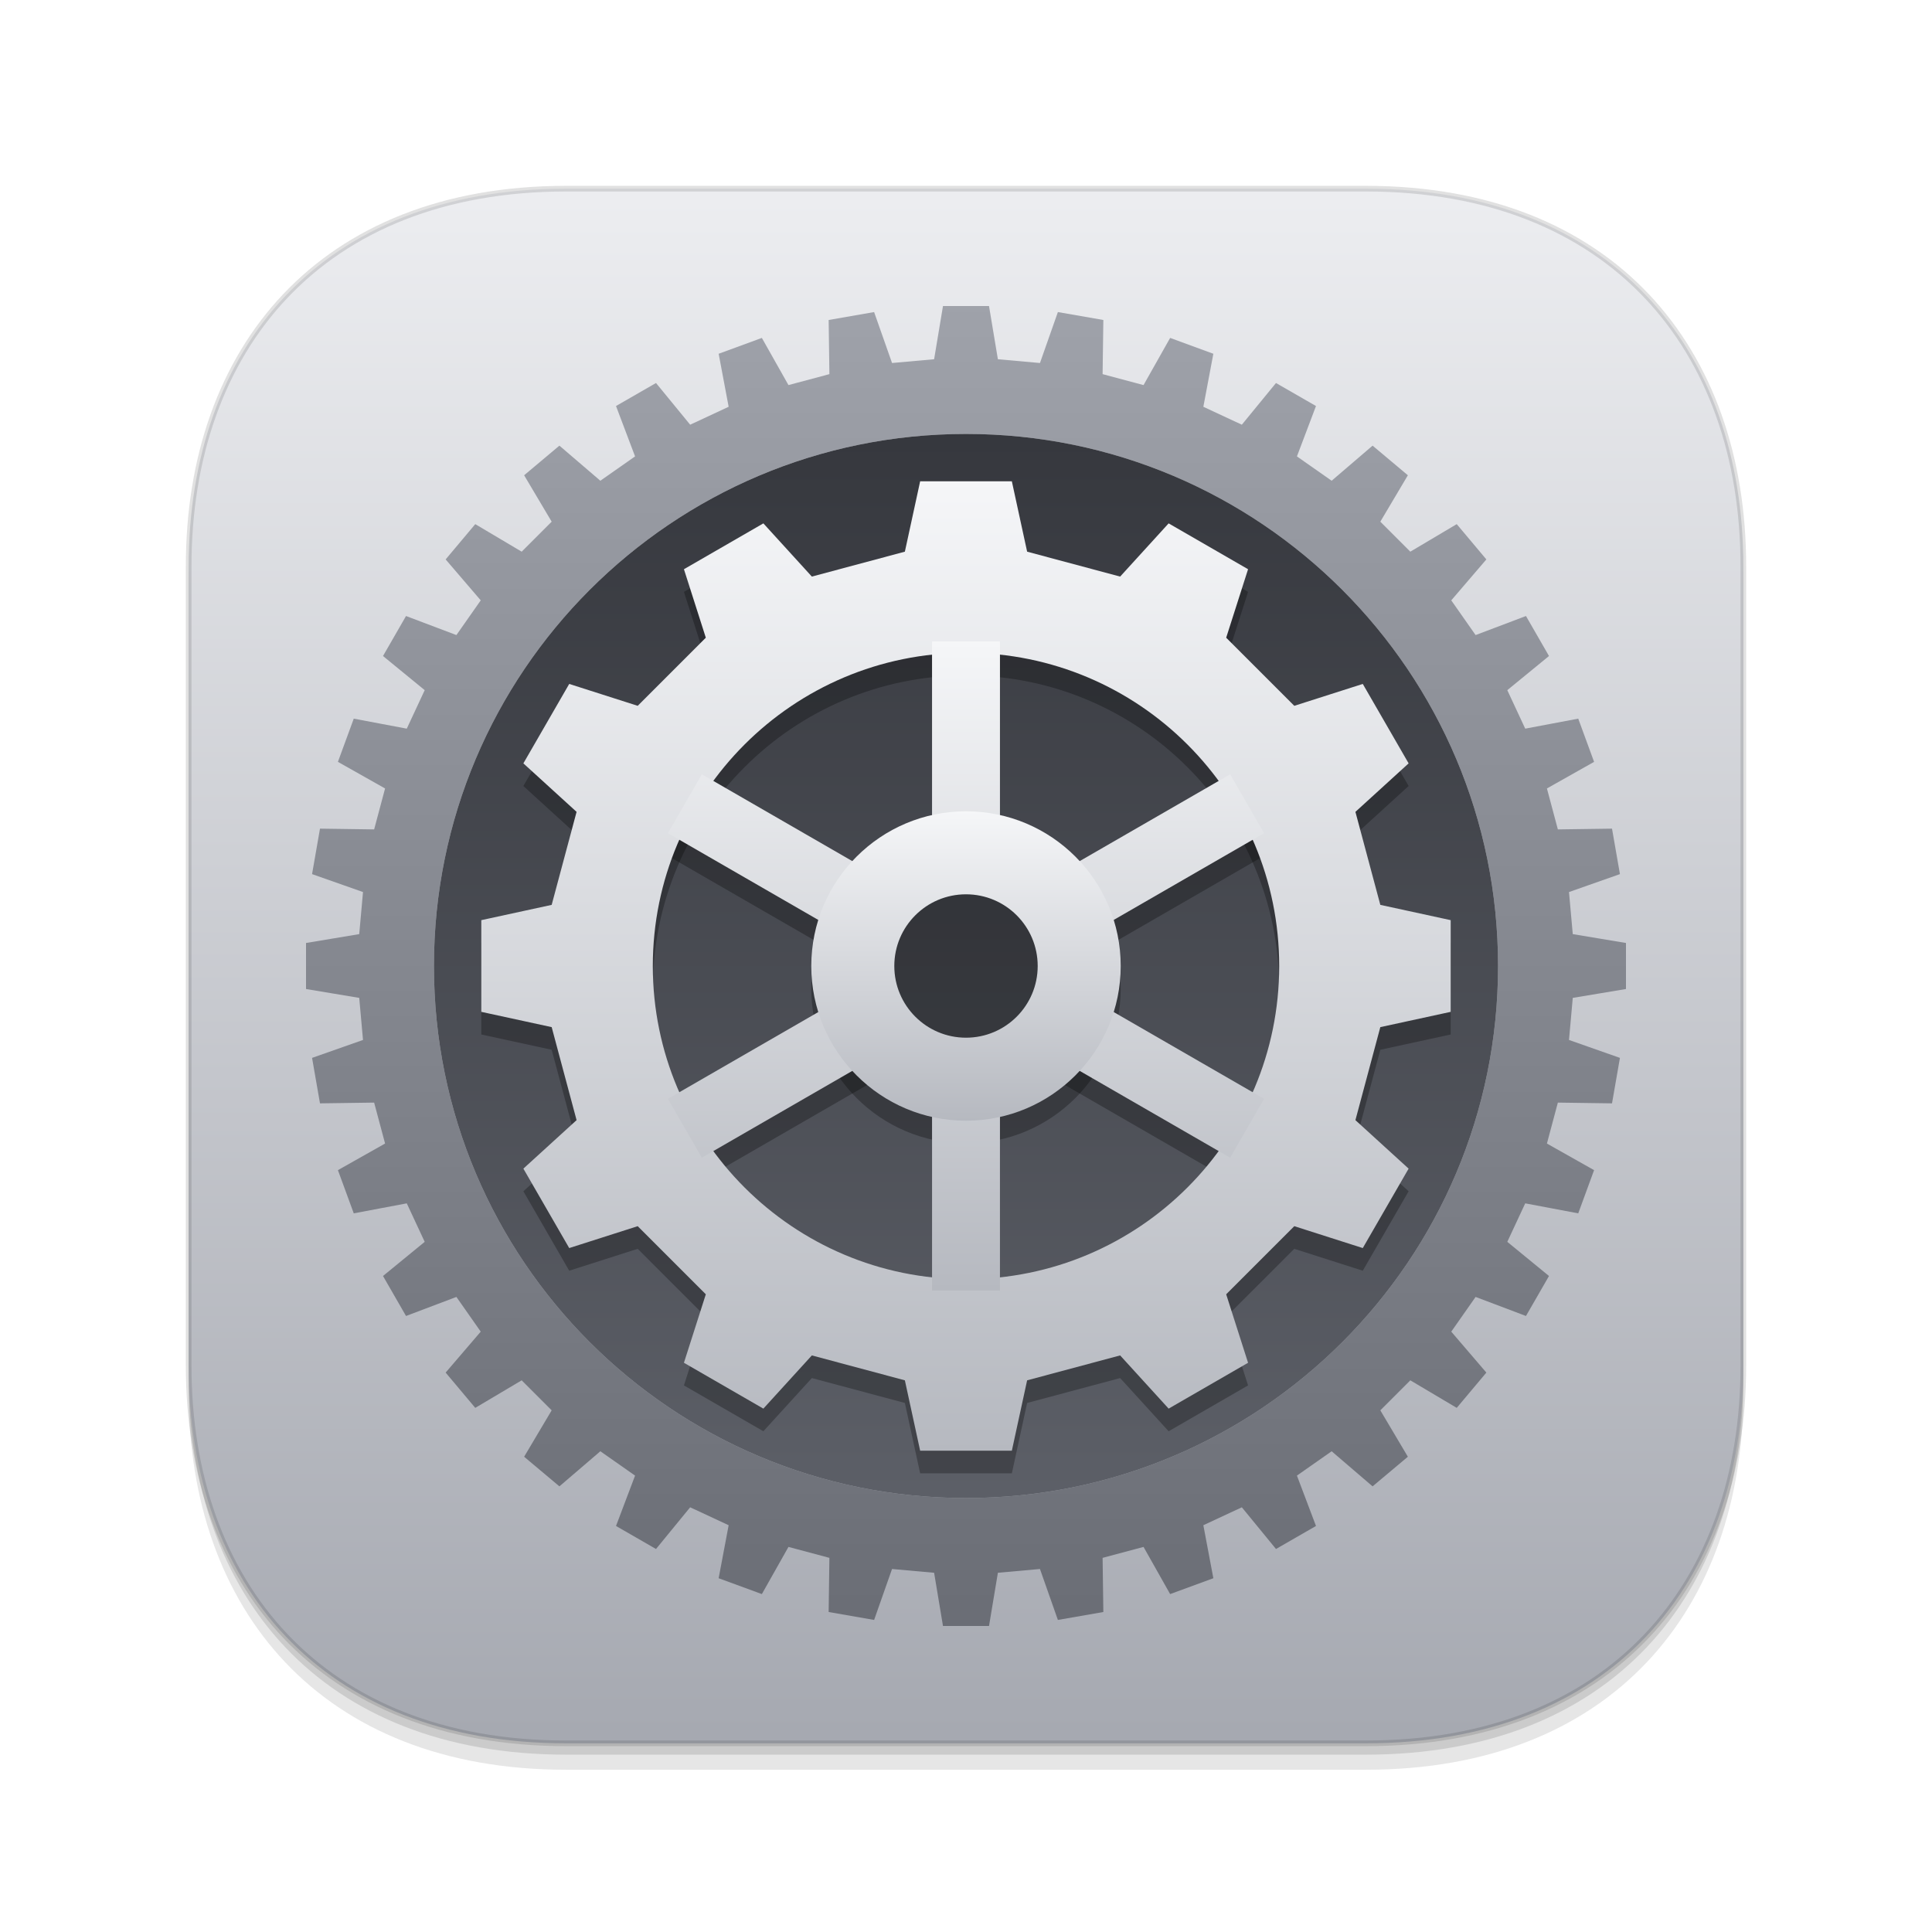
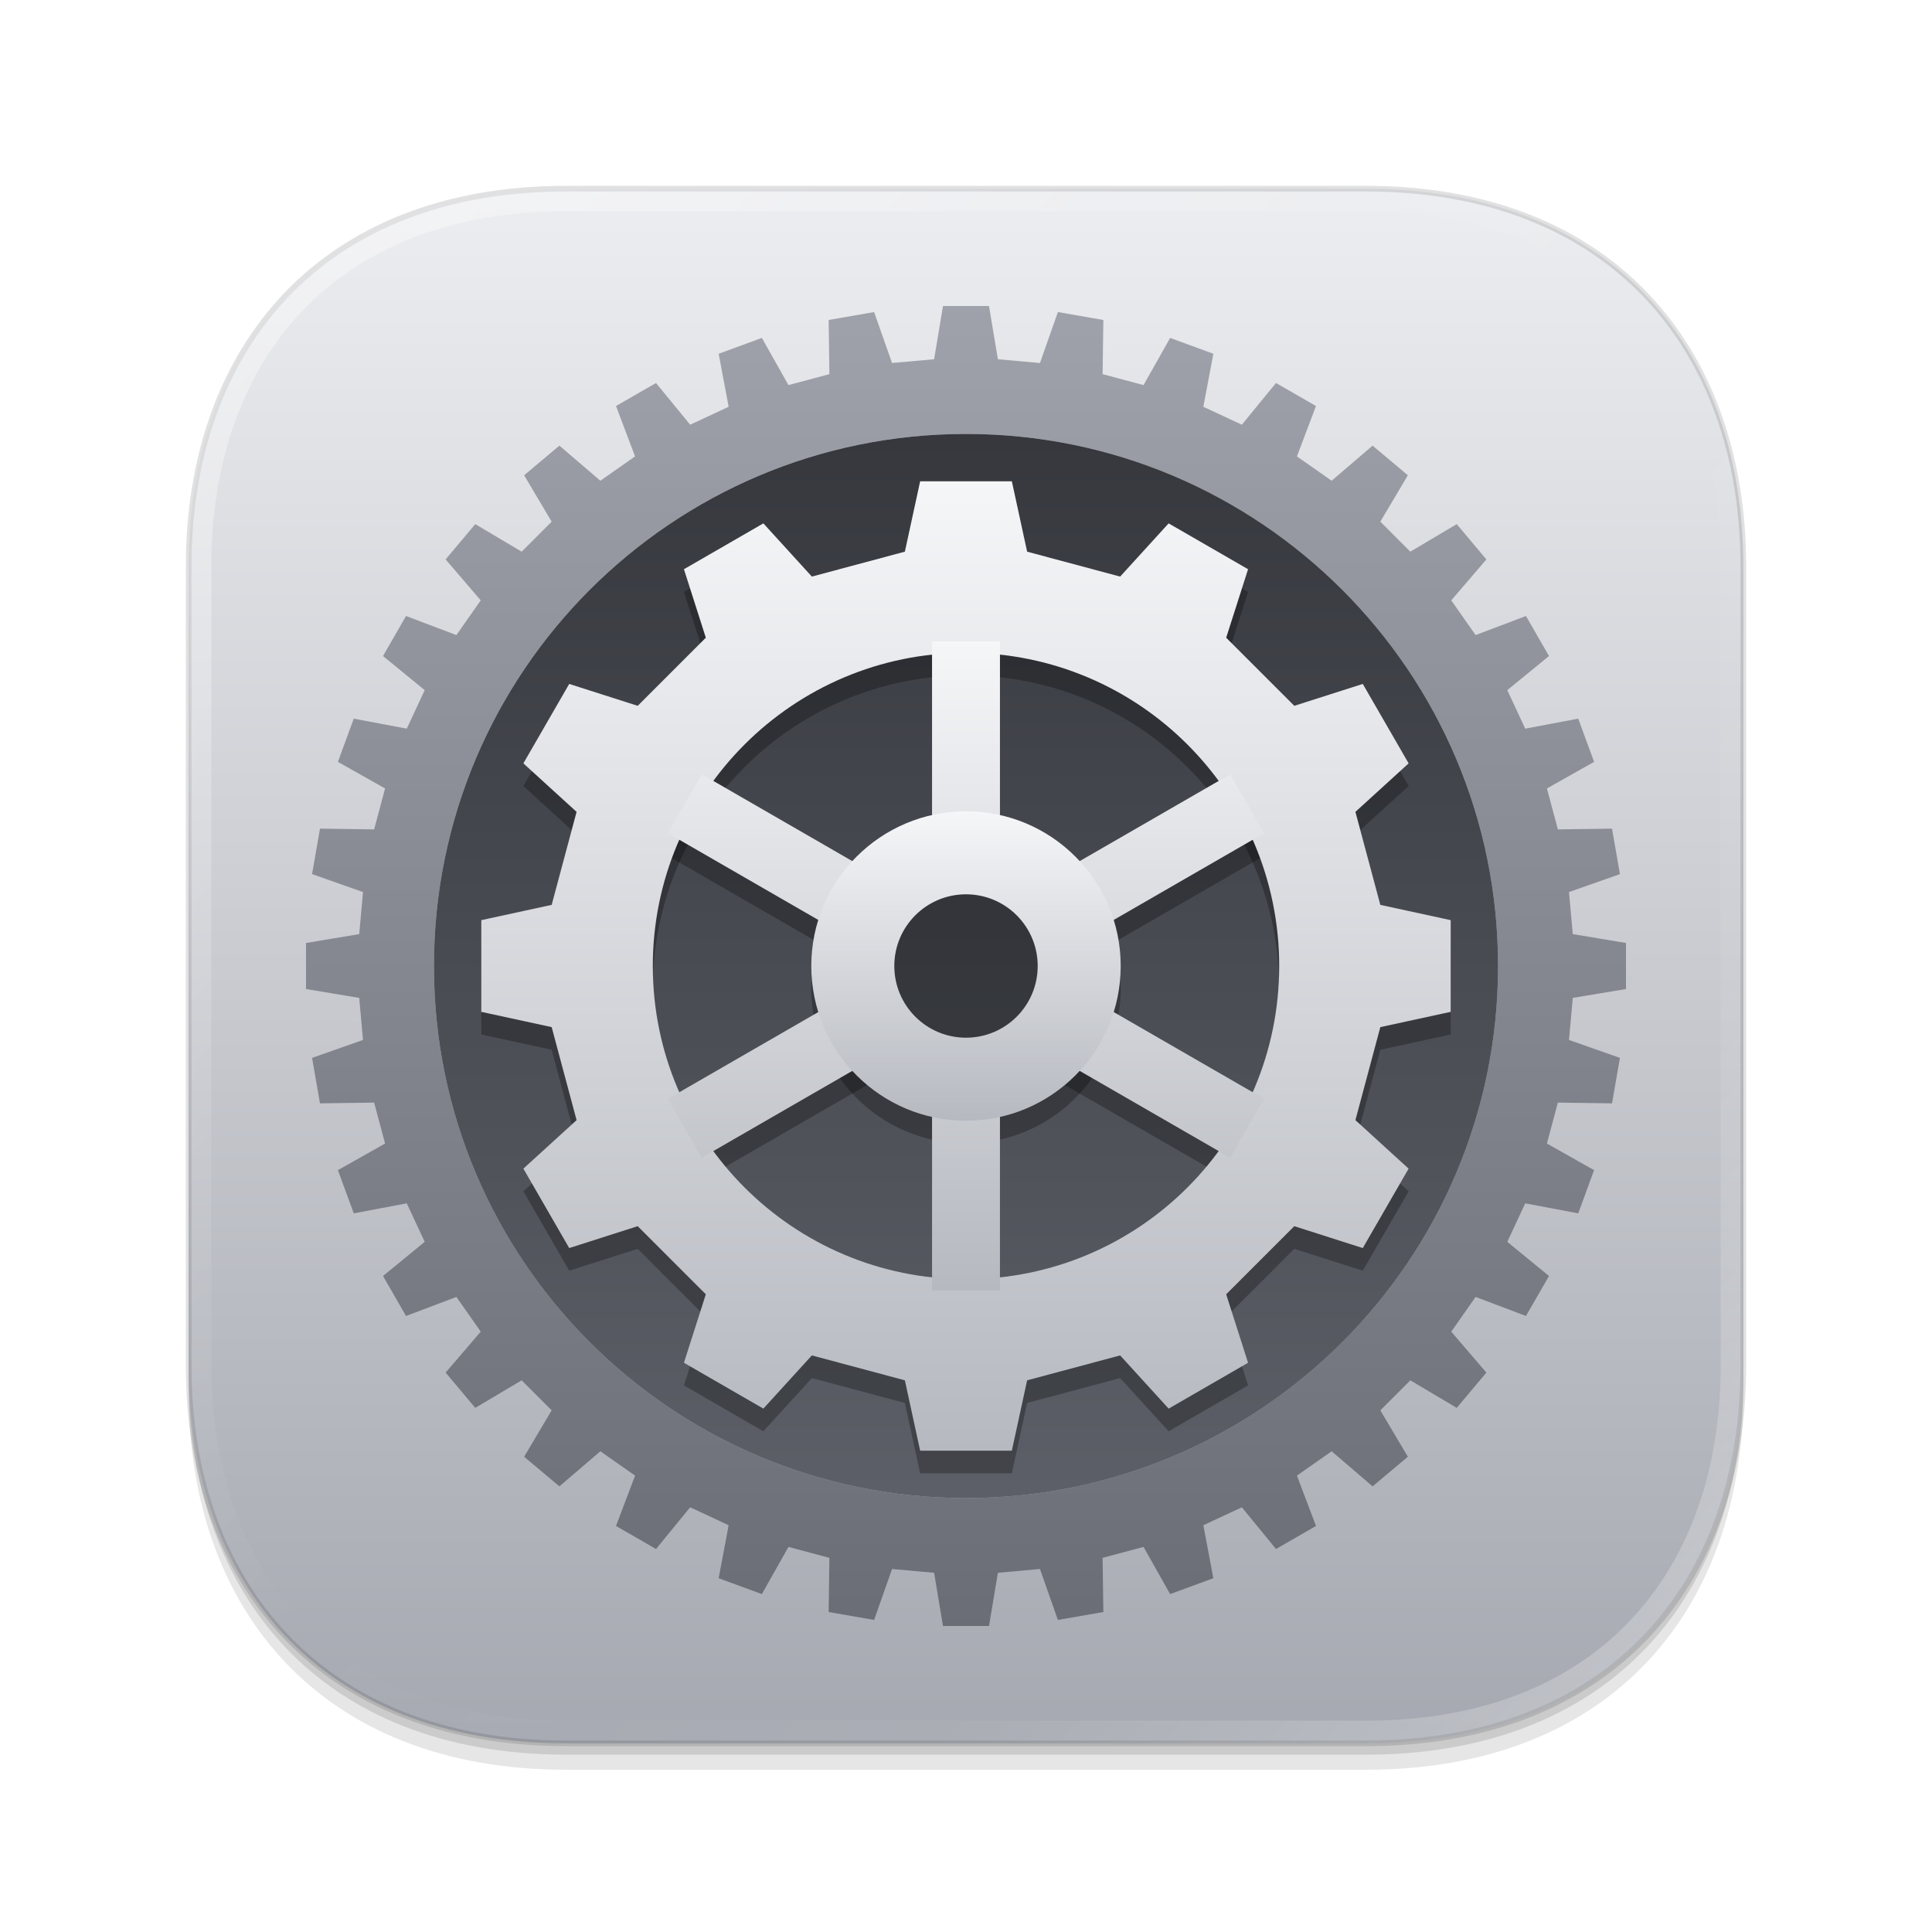
<svg xmlns="http://www.w3.org/2000/svg" width="1024" height="1024" viewBox="0 0 1024 1024">
  <defs>
    <linearGradient id="body" x1="0" y1="0" x2="0" y2="1">
      <stop offset="0" stop-color="#ecedf0" />
      <stop offset="1" stop-color="#a6a9b1" />
    </linearGradient>
    <linearGradient id="well" x1="0" y1="0" x2="0" y2="1">
      <stop offset="0" stop-color="#36383e" />
      <stop offset="1" stop-color="#5c5f67" />
    </linearGradient>
    <linearGradient id="ring" x1="0" y1="0" x2="0" y2="1">
      <stop offset="0" stop-color="#9fa2aa" />
      <stop offset="1" stop-color="#6a6d75" />
    </linearGradient>
    <linearGradient id="gear" x1="0" y1="0" x2="0" y2="1">
      <stop offset="0" stop-color="#f5f6f8" />
      <stop offset="1" stop-color="#b6b9c0" />
    </linearGradient>
+     <linearGradient id="rim" x1="0" y1="0" x2="1" y2="1">
+       <stop offset="0" stop-color="#ffffff" stop-opacity="0.45" />
+       <stop offset="0.3" stop-color="#ffffff" stop-opacity="0.113" />
+       <stop offset="0.5" stop-color="#ffffff" stop-opacity="0" />
+       <stop offset="0.75" stop-color="#ffffff" stop-opacity="0.054" />
+       <stop offset="1" stop-color="#ffffff" stop-opacity="0.315" />
+     </linearGradient>
+     <clipPath id="clip">
+       <path d="M100 724 L100 300 C100 185 170 100 300 100 L724 100 C854 100 924 185 924 300 L924 724 C924 839 854 924 724 924 L300 924 C170 924 100 839 100 724 Z" />
+     </clipPath>
  </defs>
  <path d="M100 724 L100 300 C100 185 170 100 300 100 L724 100 C854 100 924 185 924 300 L924 724 C924 839 854 924 724 924 L300 924 C170 924 100 839 100 724 Z" fill="#000" fill-opacity="0.1" transform="translate(0 14)" />
  <path d="M100 724 L100 300 C100 185 170 100 300 100 L724 100 C854 100 924 185 924 300 L924 724 C924 839 854 924 724 924 L300 924 C170 924 100 839 100 724 Z" fill="#000" fill-opacity="0.12" transform="translate(0 6)" />
  <path d="M100 724 L100 300 C100 185 170 100 300 100 L724 100 C854 100 924 185 924 300 L924 724 C924 839 854 924 724 924 L300 924 C170 924 100 839 100 724 Z" fill="url(#body)" />
  <path d="M100 724 L100 300 C100 185 170 100 300 100 L724 100 C854 100 924 185 924 300 L924 724 C924 839 854 924 724 924 L300 924 C170 924 100 839 100 724 Z" fill="none" stroke="#000" stroke-opacity="0.12" stroke-width="3" />
  <path d="M495.1 190.4 L499.8 162.2 L524.2 162.2 L528.9 190.4 L551.2 192.4 L560.7 165.4 L584.8 169.6 L584.4 198.3 L606.1 204.1 L620.2 179.1 L643.1 187.5 L637.8 215.6 L658.2 225.1 L676.3 203.0 L697.5 215.2 L687.4 241.9 L705.8 254.8 L727.5 236.2 L746.2 251.9 L731.6 276.5 L747.5 292.4 L772.1 277.8 L787.8 296.5 L769.2 318.2 L782.1 336.6 L808.8 326.5 L821.0 347.7 L798.9 365.8 L808.4 386.2 L836.5 380.9 L844.9 403.8 L819.9 417.9 L825.7 439.6 L854.4 439.2 L858.6 463.3 L831.6 472.8 L833.6 495.1 L861.8 499.8 L861.8 524.2 L833.6 528.9 L831.6 551.2 L858.6 560.7 L854.4 584.8 L825.7 584.4 L819.9 606.1 L844.9 620.2 L836.5 643.1 L808.4 637.8 L798.9 658.2 L821.0 676.3 L808.8 697.5 L782.1 687.4 L769.2 705.8 L787.8 727.5 L772.1 746.2 L747.5 731.6 L731.6 747.5 L746.2 772.1 L727.5 787.8 L705.8 769.2 L687.4 782.1 L697.5 808.8 L676.3 821.0 L658.2 798.9 L637.8 808.4 L643.1 836.5 L620.2 844.9 L606.1 819.9 L584.4 825.7 L584.8 854.4 L560.7 858.6 L551.2 831.6 L528.9 833.6 L524.2 861.8 L499.8 861.8 L495.1 833.6 L472.8 831.6 L463.3 858.6 L439.2 854.4 L439.6 825.7 L417.9 819.9 L403.8 844.9 L380.9 836.5 L386.2 808.4 L365.8 798.9 L347.7 821.0 L326.5 808.8 L336.6 782.1 L318.2 769.2 L296.5 787.8 L277.8 772.1 L292.4 747.5 L276.5 731.6 L251.9 746.2 L236.2 727.5 L254.8 705.8 L241.9 687.4 L215.2 697.5 L203.0 676.3 L225.1 658.2 L215.6 637.8 L187.5 643.1 L179.1 620.2 L204.1 606.1 L198.3 584.4 L169.6 584.8 L165.4 560.7 L192.4 551.2 L190.4 528.9 L162.2 524.2 L162.2 499.8 L190.4 495.1 L192.4 472.8 L165.4 463.3 L169.6 439.2 L198.3 439.6 L204.1 417.9 L179.1 403.8 L187.5 380.9 L215.6 386.2 L225.1 365.8 L203.0 347.7 L215.2 326.5 L241.9 336.6 L254.8 318.2 L236.2 296.5 L251.9 277.8 L276.5 292.4 L292.4 276.5 L277.8 251.9 L296.5 236.2 L318.2 254.8 L336.6 241.9 L326.5 215.2 L347.7 203.0 L365.8 225.1 L386.2 215.6 L380.9 187.5 L403.8 179.1 L417.9 204.1 L439.6 198.3 L439.2 169.6 L463.3 165.4 L472.8 192.4 Z M230 512 a282 282 0 1 0 564 0 a282 282 0 1 0 -564 0 Z" fill="url(#ring)" fill-rule="evenodd" />
  <path d="M230 512 a282 282 0 1 0 564 0 a282 282 0 1 0 -564 0 Z" fill="url(#well)" />
  <g fill="#000" fill-opacity="0.28" transform="translate(0 12)">
    <path d="M479.6 292.4 L487.7 255.1 L536.3 255.1 L544.4 292.4 L593.7 305.6 L619.4 277.4 L661.5 301.7 L649.9 338.0 L686.0 374.1 L722.3 362.5 L746.6 404.6 L718.4 430.3 L731.6 479.6 L768.9 487.7 L768.9 536.3 L731.6 544.4 L718.4 593.7 L746.6 619.4 L722.3 661.5 L686.0 649.9 L649.9 686.0 L661.5 722.3 L619.4 746.6 L593.7 718.4 L544.4 731.6 L536.3 768.9 L487.7 768.9 L479.6 731.6 L430.3 718.4 L404.6 746.6 L362.5 722.3 L374.1 686.0 L338.0 649.9 L301.7 661.5 L277.4 619.4 L305.6 593.7 L292.4 544.4 L255.1 536.3 L255.1 487.7 L292.4 479.6 L305.6 430.3 L277.4 404.6 L301.7 362.5 L338.0 374.1 L374.1 338.0 L362.5 301.7 L404.6 277.4 L430.3 305.6 Z M346 512 a166 166 0 1 0 332 0 a166 166 0 1 0 -332 0 Z" fill-rule="evenodd" />
    <path d="M530.0 442.0 L530.0 340.0 L494.0 340.0 L494.0 442.0 Z M581.6 492.6 L670.0 441.6 L652.0 410.4 L563.6 461.4 Z M563.6 562.6 L652.0 613.6 L670.0 582.4 L581.6 531.4 Z M494.0 582.0 L494.0 684.0 L530.0 684.0 L530.0 582.0 Z M442.4 531.4 L354.0 582.4 L372.0 613.6 L460.4 562.6 Z M460.4 461.4 L372.0 410.4 L354.0 441.6 L442.4 492.6 Z" />
    <path d="M430 512 a82 82 0 1 0 164 0 a82 82 0 1 0 -164 0 Z" />
  </g>
  <g fill="url(#gear)">
    <path d="M479.6 292.4 L487.7 255.1 L536.3 255.1 L544.4 292.4 L593.7 305.6 L619.4 277.4 L661.5 301.7 L649.9 338.0 L686.0 374.1 L722.3 362.5 L746.6 404.6 L718.4 430.3 L731.6 479.6 L768.9 487.7 L768.9 536.3 L731.6 544.4 L718.4 593.7 L746.6 619.4 L722.3 661.5 L686.0 649.9 L649.9 686.0 L661.5 722.3 L619.4 746.6 L593.7 718.4 L544.4 731.6 L536.3 768.9 L487.7 768.9 L479.6 731.6 L430.3 718.4 L404.6 746.6 L362.5 722.3 L374.1 686.0 L338.0 649.9 L301.7 661.5 L277.4 619.4 L305.6 593.7 L292.4 544.4 L255.1 536.3 L255.1 487.7 L292.4 479.6 L305.6 430.3 L277.4 404.6 L301.7 362.5 L338.0 374.1 L374.1 338.0 L362.5 301.7 L404.6 277.4 L430.3 305.6 Z M346 512 a166 166 0 1 0 332 0 a166 166 0 1 0 -332 0 Z" fill-rule="evenodd" />
    <path d="M530.0 442.0 L530.0 340.0 L494.0 340.0 L494.0 442.0 Z M581.6 492.6 L670.0 441.6 L652.0 410.4 L563.6 461.4 Z M563.6 562.6 L652.0 613.6 L670.0 582.4 L581.6 531.4 Z M494.0 582.0 L494.0 684.0 L530.0 684.0 L530.0 582.0 Z M442.4 531.4 L354.0 582.4 L372.0 613.6 L460.4 562.6 Z M460.4 461.4 L372.0 410.4 L354.0 441.6 L442.4 492.6 Z" />
    <path d="M430 512 a82 82 0 1 0 164 0 a82 82 0 1 0 -164 0 Z M474 512 a38 38 0 1 0 76 0 a38 38 0 1 0 -76 0 Z" fill-rule="evenodd" />
  </g>
+   <g clip-path="url(#clip)">
+     <path d="M100 724 L100 300 C100 185 170 100 300 100 L724 100 C854 100 924 185 924 300 L924 724 C924 839 854 924 724 924 L300 924 C170 924 100 839 100 724 Z" fill="none" stroke="url(#rim)" stroke-width="24" />
+   </g>
</svg>
